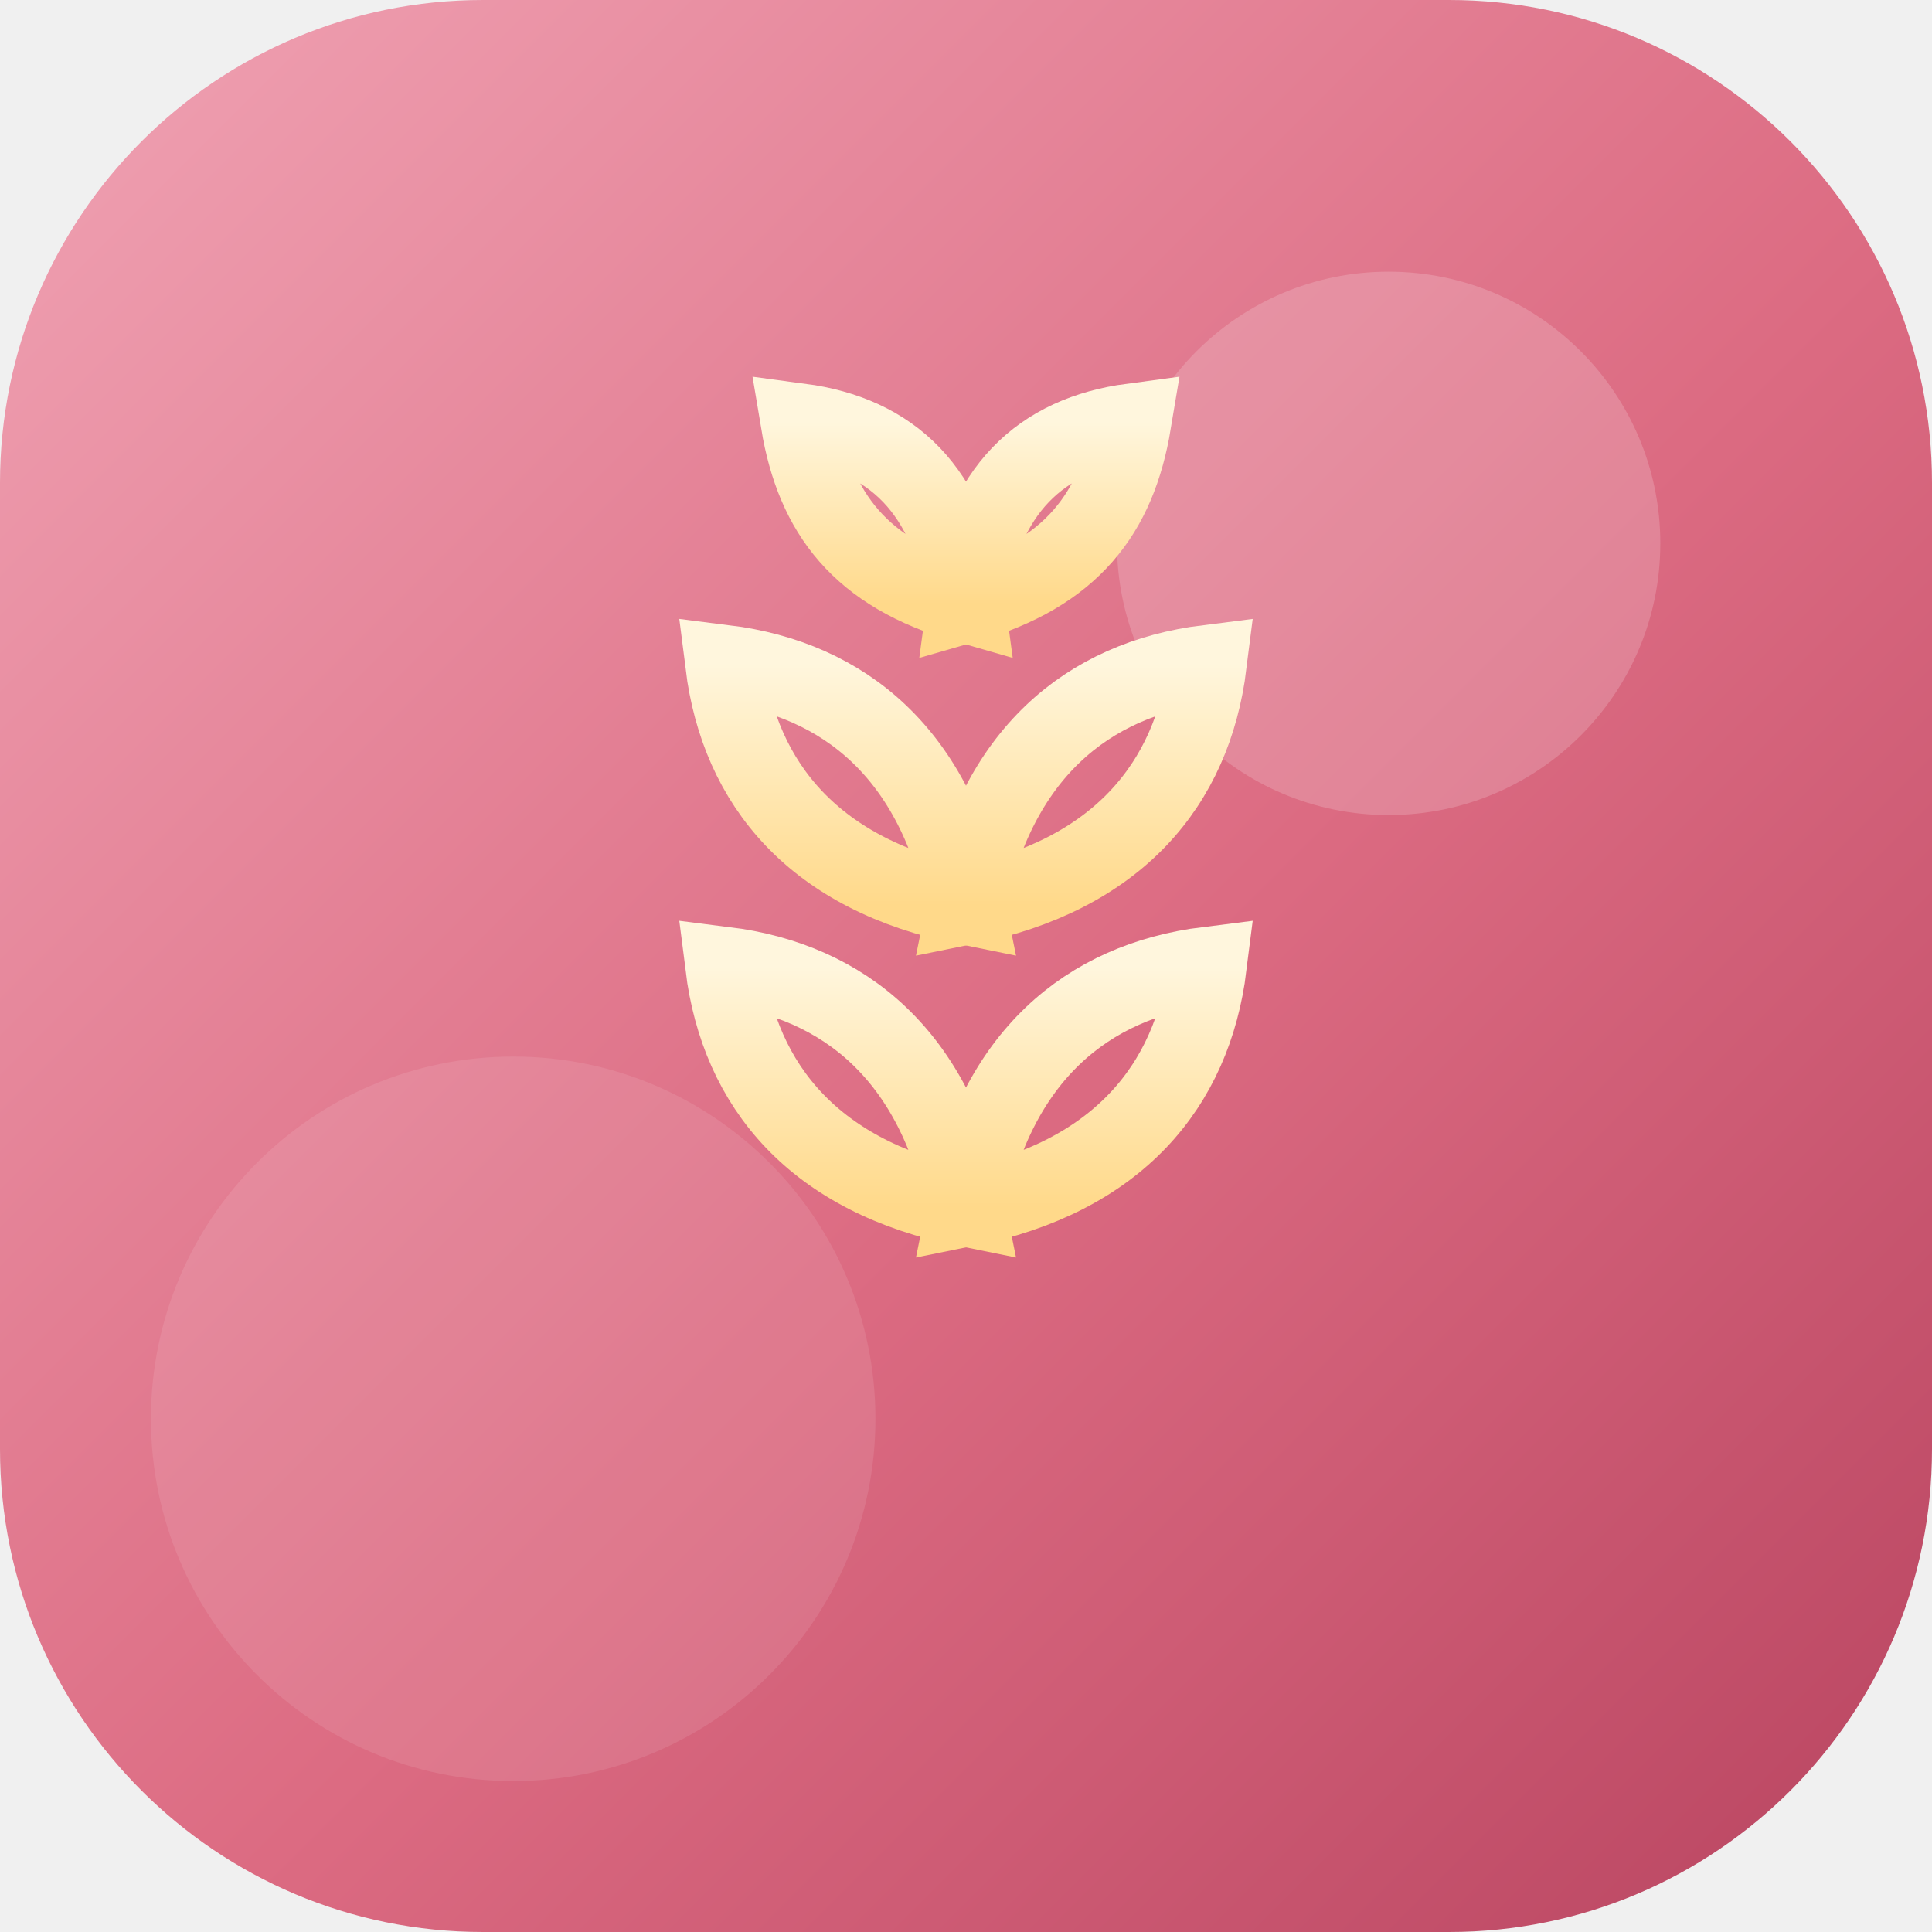
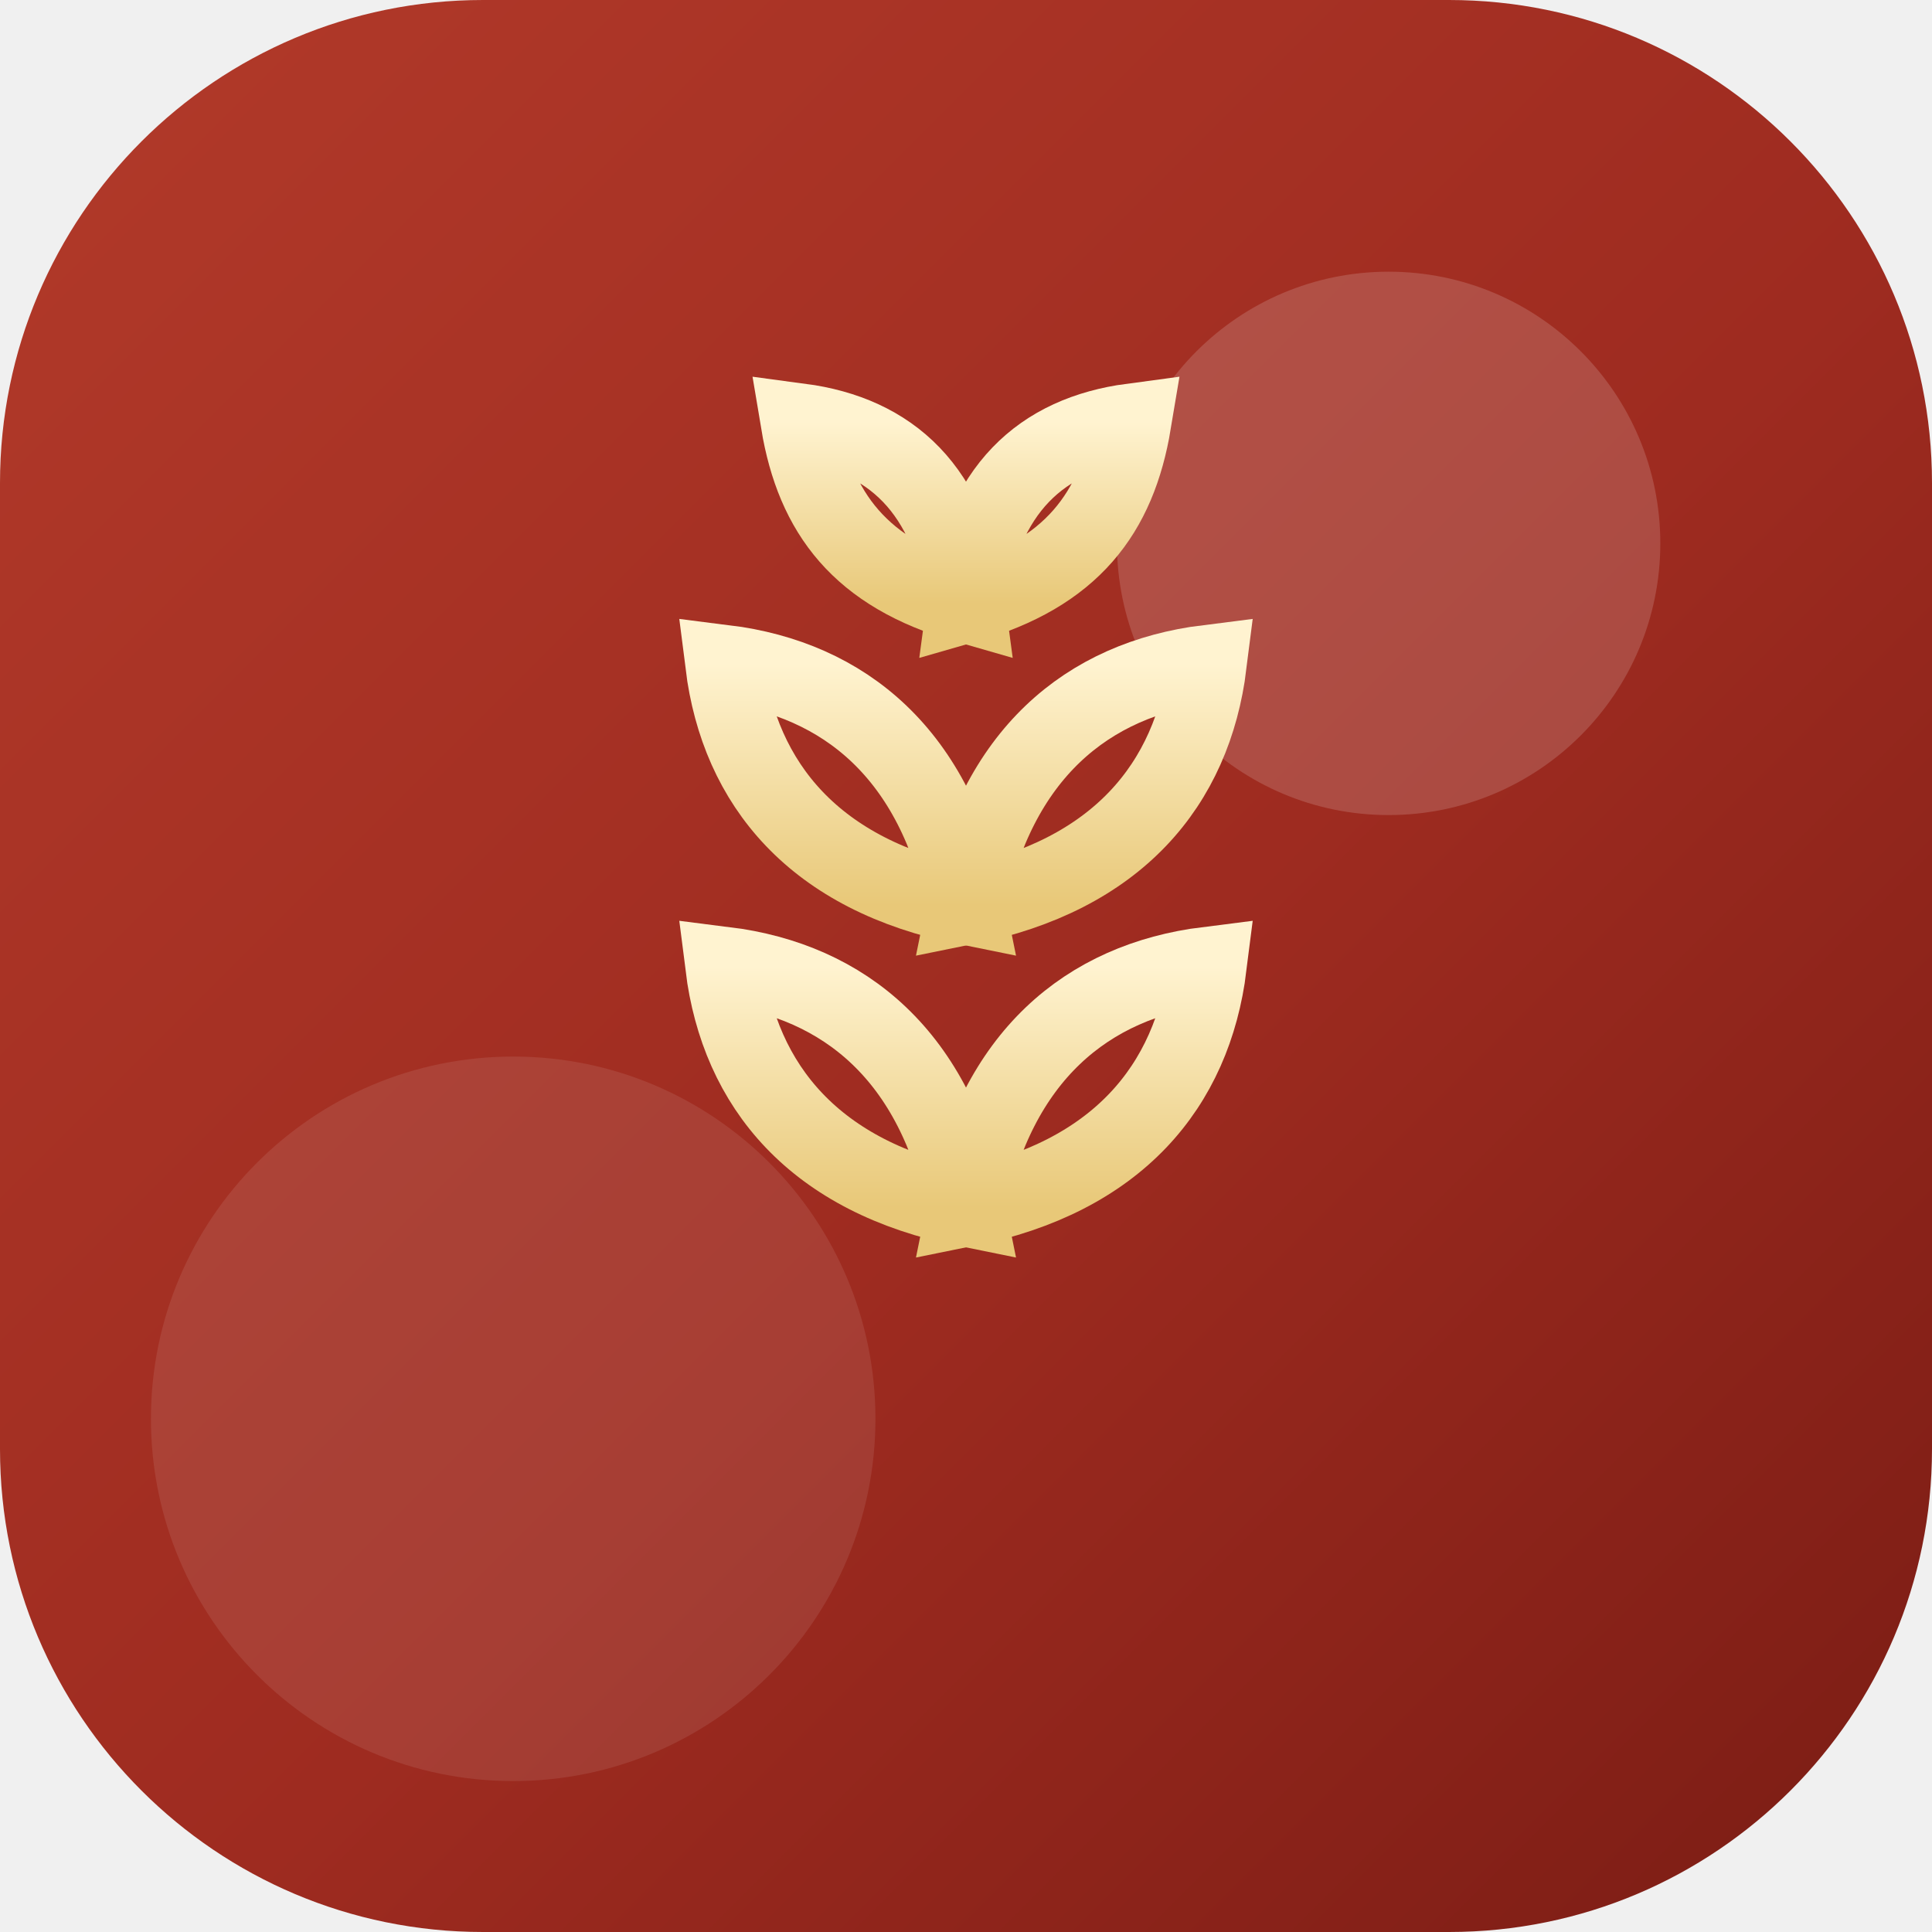
<svg xmlns="http://www.w3.org/2000/svg" viewBox="0 0 64 64" width="64" height="64" role="img" aria-label="织雾满穗">
  <defs>
    <linearGradient id="bg" x1="0" y1="0" x2="1" y2="1">
-       <stop offset="0%" stop-color="#f0a3b4" />
-       <stop offset="55%" stop-color="#dc6b82" />
-       <stop offset="100%" stop-color="#b84460" />
+       <stop offset="0%" stop-color="#B23A2A" />
+       <stop offset="55%" stop-color="#9E2B20" />
+       <stop offset="100%" stop-color="#7A1C14" />
    </linearGradient>
    <linearGradient id="grain" x1="0" y1="0" x2="0" y2="1">
-       <stop offset="0%" stop-color="#fff6dd" />
-       <stop offset="100%" stop-color="#ffd98a" />
+       <stop offset="0%" stop-color="#FFF3D0" />
+       <stop offset="100%" stop-color="#E8C878" />
    </linearGradient>
  </defs>
  <rect width="64" height="64" rx="16" fill="url(#bg)" />
-   <circle cx="46" cy="18" r="9" fill="#ffffff" opacity="0.18" />
-   <circle cx="17" cy="47" r="12" fill="#ffffff" opacity="0.1" />
+   <circle cx="46" cy="18" r="9" fill="#ffffff" opacity="0.16" />
+   <circle cx="17" cy="47" r="12" fill="#ffffff" opacity="0.09" />
  <g stroke="url(#grain)" stroke-width="2.6" stroke-linecap="round" fill="none">
    <path d="M32 52V20" />
    <path d="M32 30c-5-1-7.5-4-8-8 4 .5 7 3 8 8z" />
    <path d="M32 30c5-1 7.5-4 8-8-4 .5-7 3-8 8z" />
    <path d="M32 40c-5-1-7.5-4-8-8 4 .5 7 3 8 8z" />
    <path d="M32 40c5-1 7.5-4 8-8-4 .5-7 3-8 8z" />
    <path d="M32 20c-3.5-1-5-3-5.5-6 3 .4 5 2.2 5.5 6z" />
    <path d="M32 20c3.5-1 5-3 5.5-6-3 .4-5 2.2-5.5 6z" />
  </g>
</svg>
